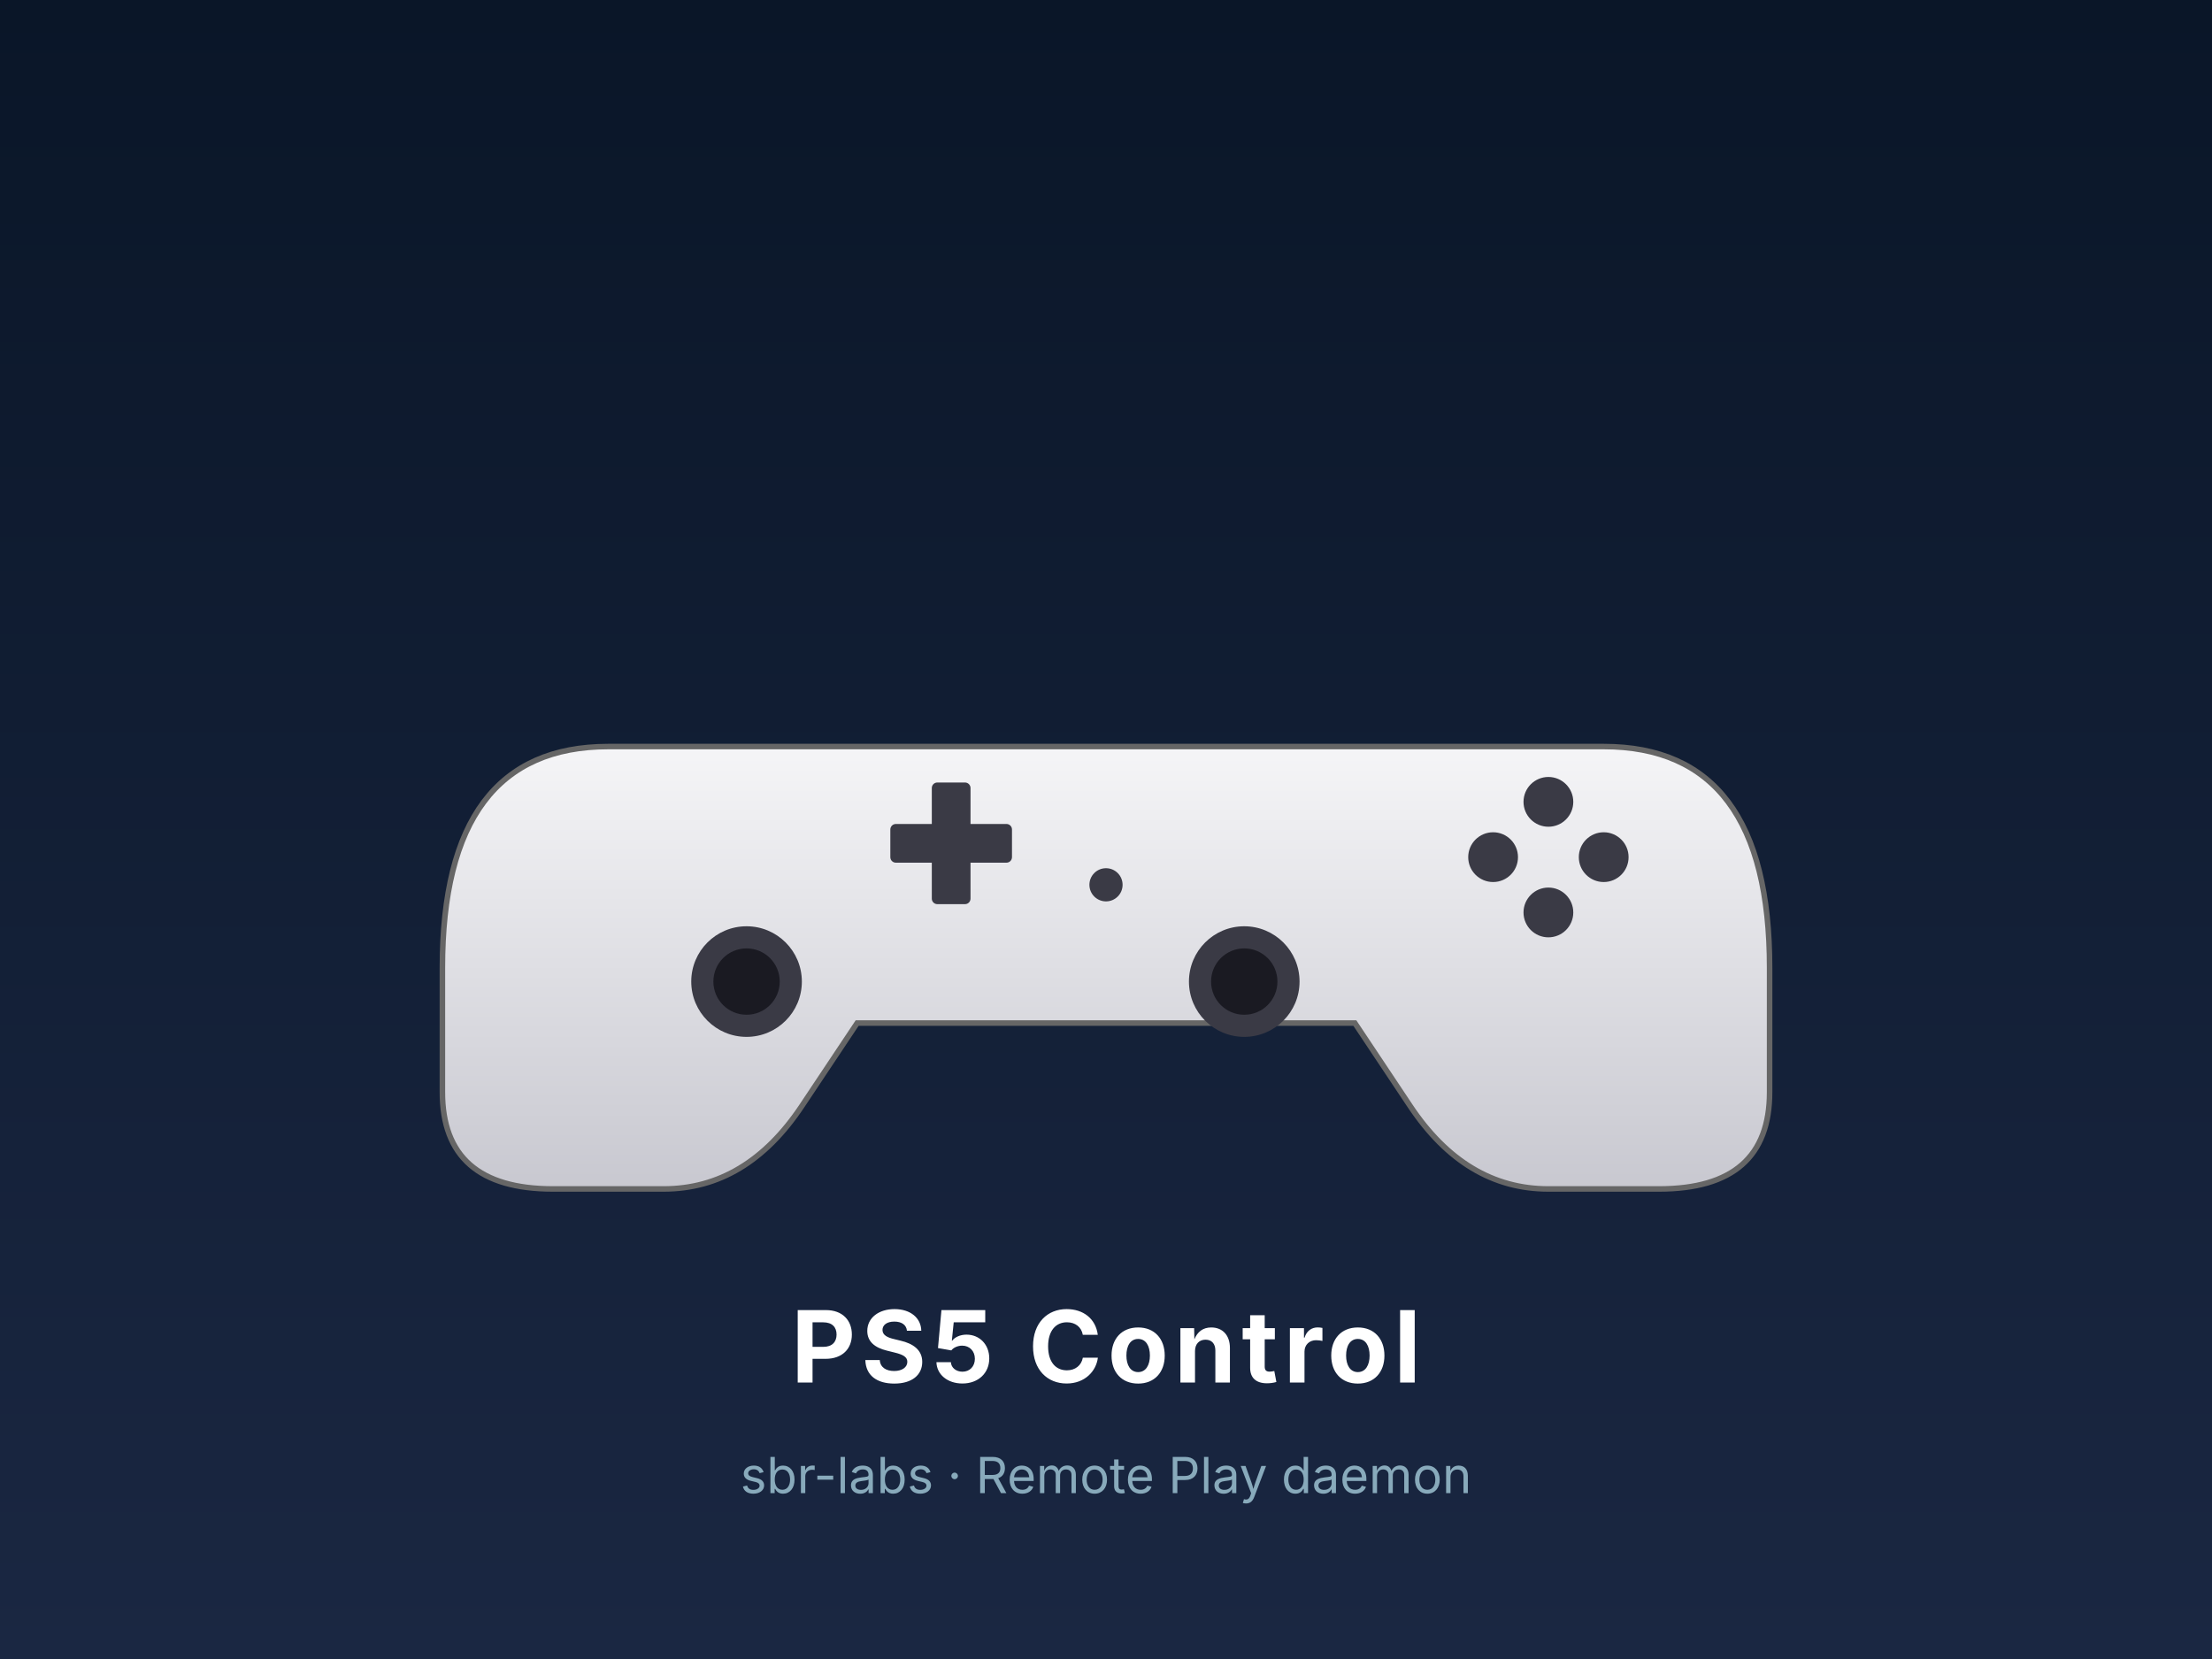
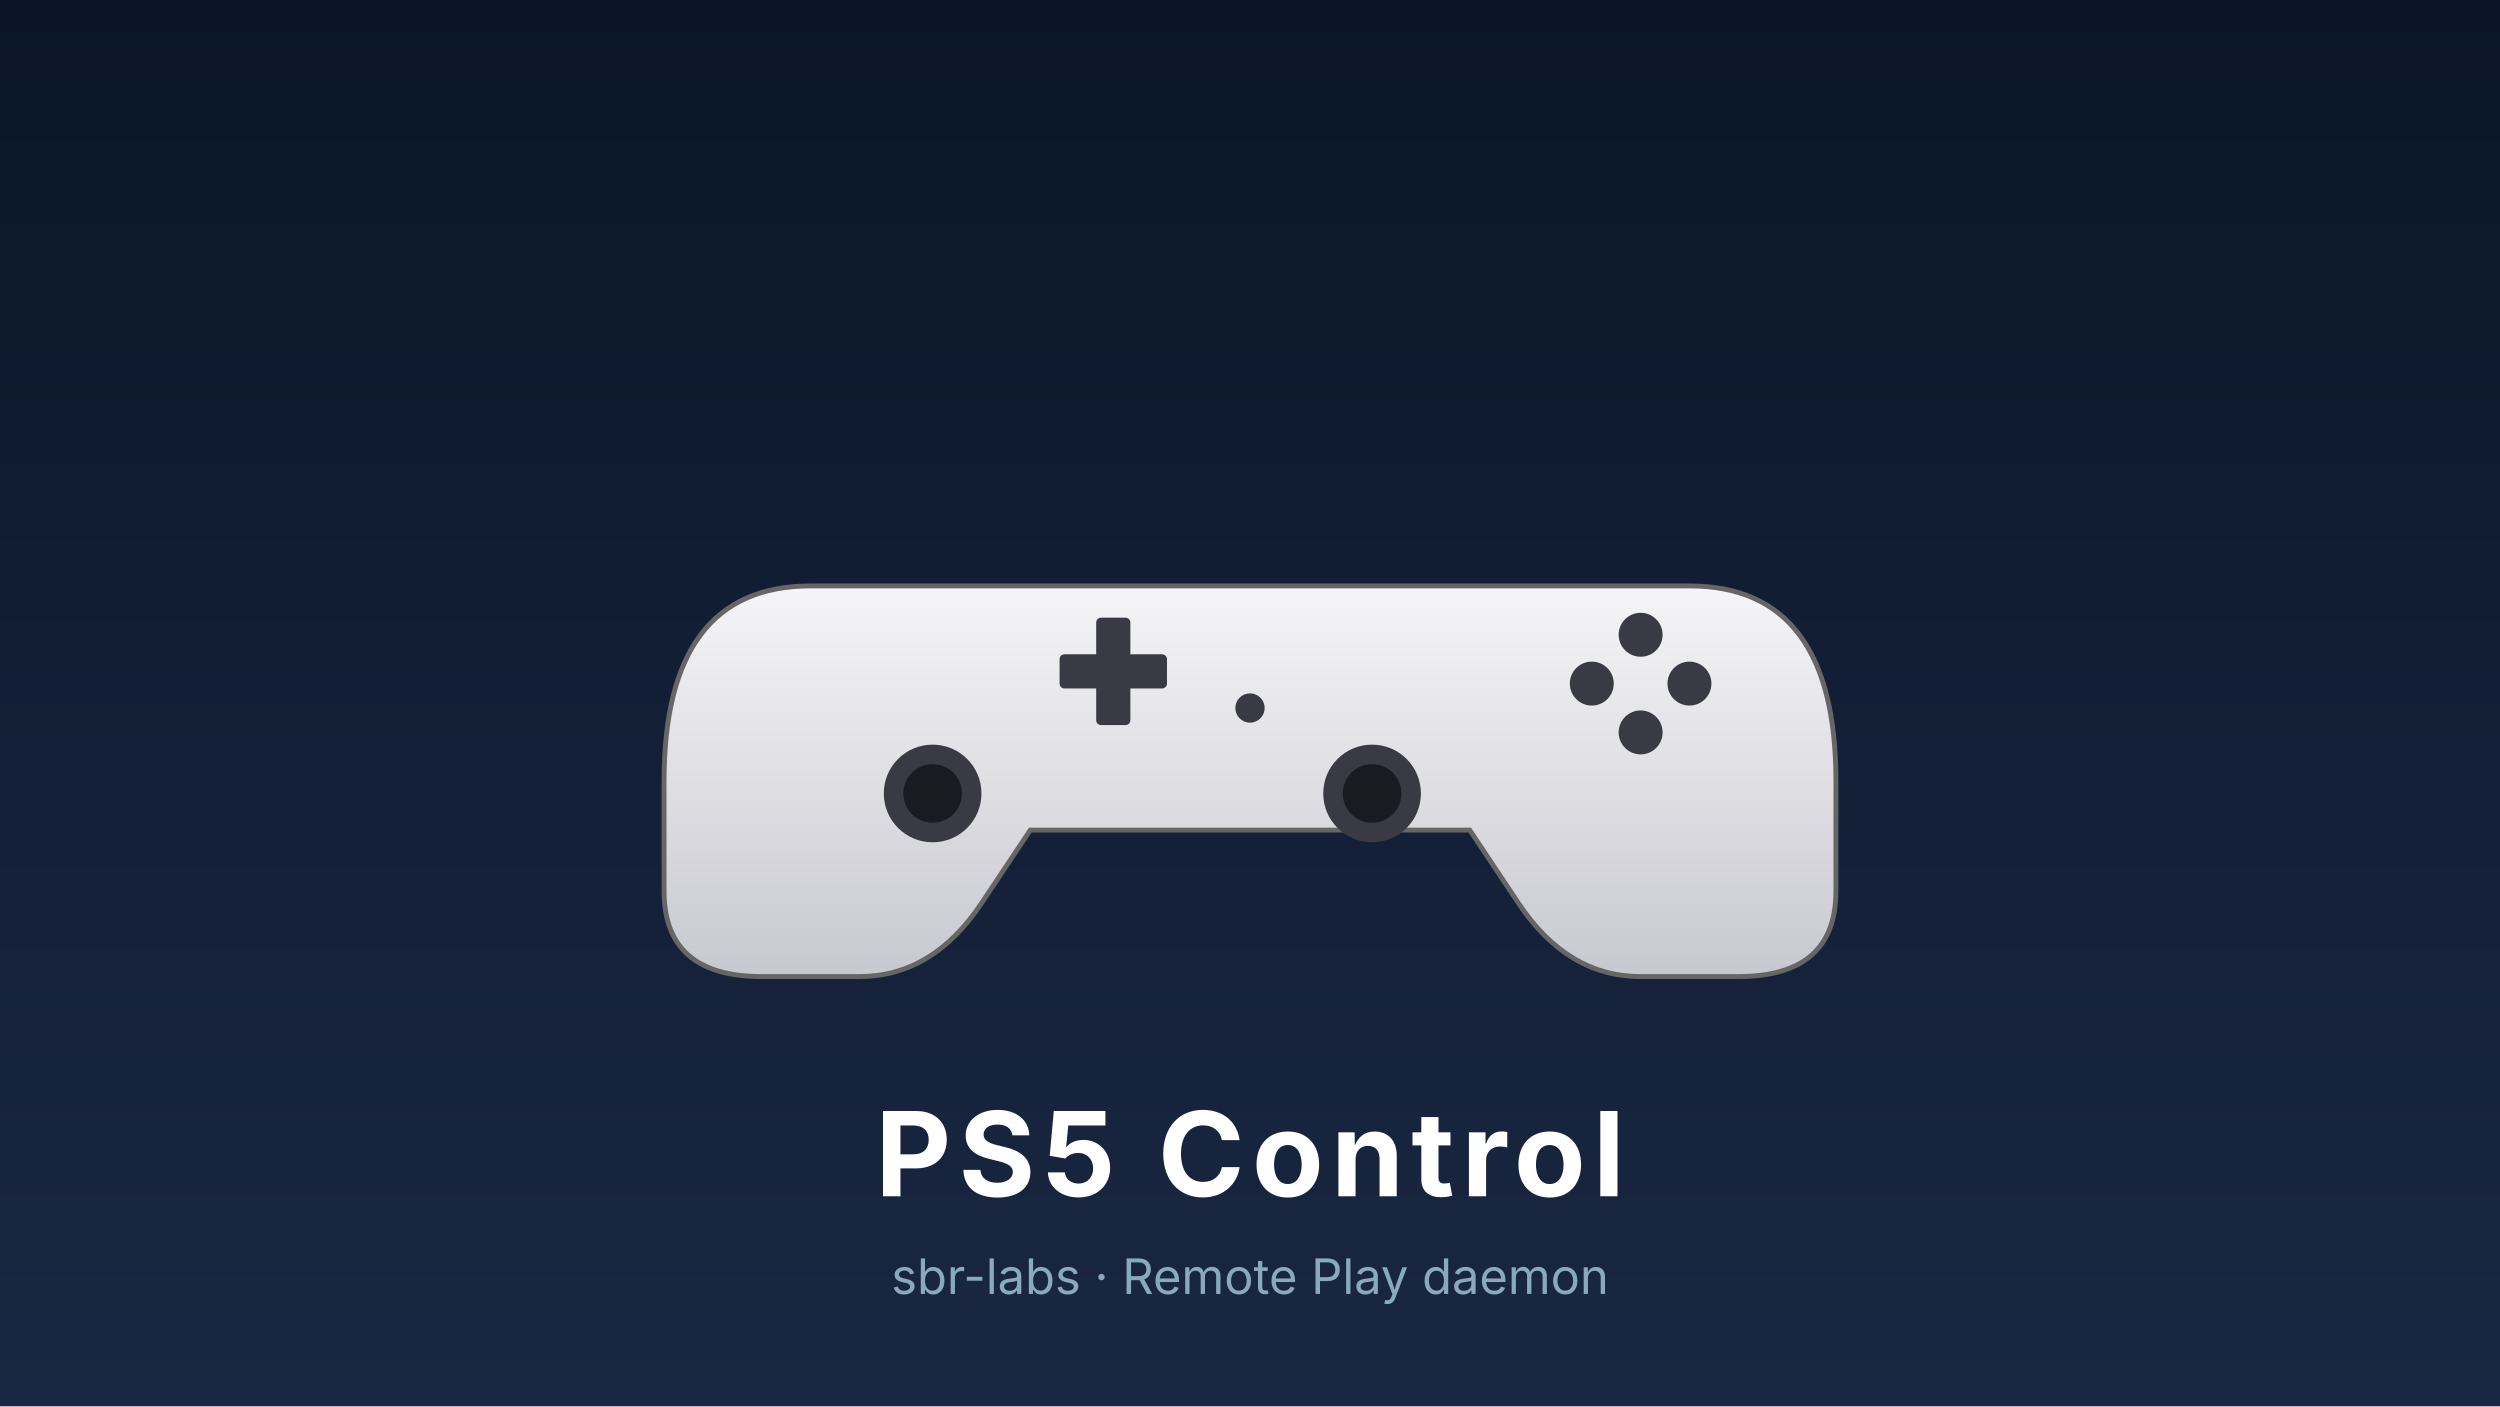
- <svg xmlns="http://www.w3.org/2000/svg" viewBox="0 0 800 600" preserveAspectRatio="xMidYMid meet">
+ <svg xmlns="http://www.w3.org/2000/svg" viewBox="0 0 1024 576" preserveAspectRatio="xMidYMid slice">
  <defs>
    <linearGradient id="bg" x1="0" y1="0" x2="0" y2="1">
      <stop offset="0" stop-color="#0a1628" />
      <stop offset="1" stop-color="#1a2742" />
    </linearGradient>
    <linearGradient id="pad" x1="0" y1="0" x2="0" y2="1">
      <stop offset="0" stop-color="#f5f5f7" />
      <stop offset="1" stop-color="#c8c8d0" />
    </linearGradient>
  </defs>
-   <rect width="800" height="600" fill="url(#bg)" />
-   <g transform="translate(400 320)">
+   <rect width="1024" height="576" fill="url(#bg)" />
+   <g transform="translate(512 290)">
    <path d="M -180 -50 Q -240 -50 -240 30 L -240 75 Q -240 110 -200 110 L -160 110 Q -130 110 -110 80 L -90 50 L 90 50 L 110 80 Q 130 110 160 110 L 200 110 Q 240 110 240 75 L 240 30 Q 240 -50 180 -50 Z" fill="url(#pad)" stroke="#666" stroke-width="2" />
    <circle cx="-130" cy="35" r="20" fill="#3a3a45" />
    <circle cx="-130" cy="35" r="12" fill="#1a1a22" />
    <circle cx="50" cy="35" r="20" fill="#3a3a45" />
    <circle cx="50" cy="35" r="12" fill="#1a1a22" />
    <rect x="-78" y="-22" width="44" height="14" rx="2" fill="#3a3a45" />
    <rect x="-63" y="-37" width="14" height="44" rx="2" fill="#3a3a45" />
    <circle cx="160" cy="-30" r="9" fill="#3a3a45" />
    <circle cx="180" cy="-10" r="9" fill="#3a3a45" />
    <circle cx="140" cy="-10" r="9" fill="#3a3a45" />
    <circle cx="160" cy="10" r="9" fill="#3a3a45" />
    <circle cx="0" cy="0" r="6" fill="#3a3a45" />
  </g>
-   <text x="400" y="500" font-family="-apple-system, BlinkMacSystemFont, system-ui, sans-serif" font-size="36" font-weight="700" fill="#ffffff" text-anchor="middle" letter-spacing="2">
+   <text x="512" y="490" font-family="-apple-system, BlinkMacSystemFont, system-ui, sans-serif" font-size="48" font-weight="700" fill="#ffffff" text-anchor="middle" letter-spacing="3">
    PS5 Control
  </text>
-   <text x="400" y="540" font-family="-apple-system, BlinkMacSystemFont, system-ui, sans-serif" font-size="18" font-weight="400" fill="#88aabb" text-anchor="middle">
+   <text x="512" y="530" font-family="-apple-system, BlinkMacSystemFont, system-ui, sans-serif" font-size="20" font-weight="400" fill="#88aabb" text-anchor="middle">
    sbr-labs · Remote Play daemon
  </text>
</svg>
